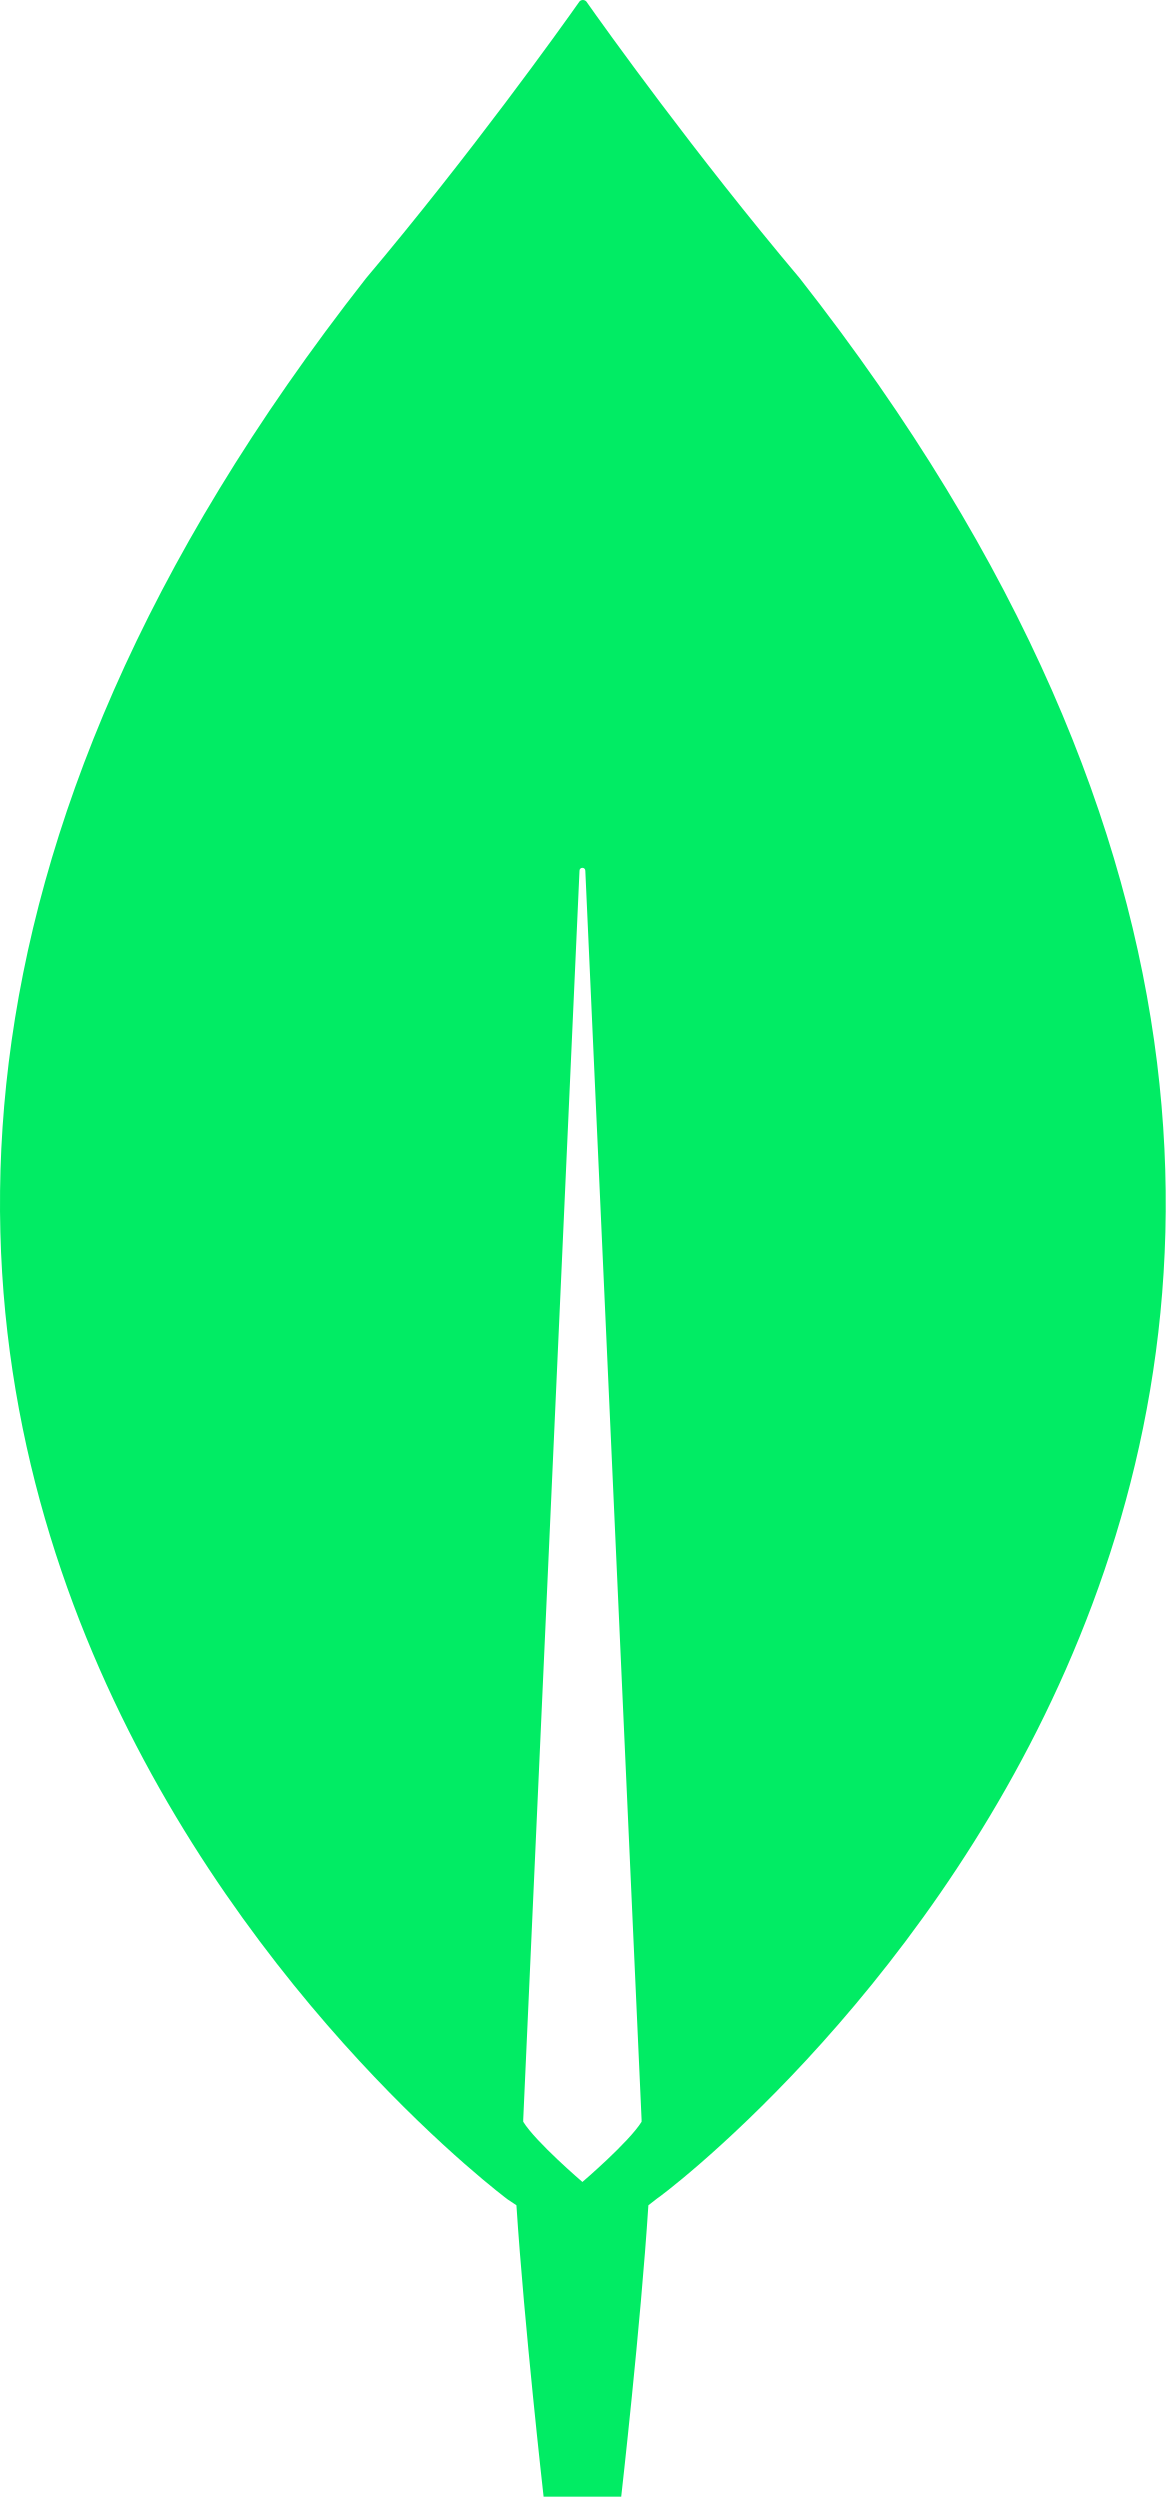
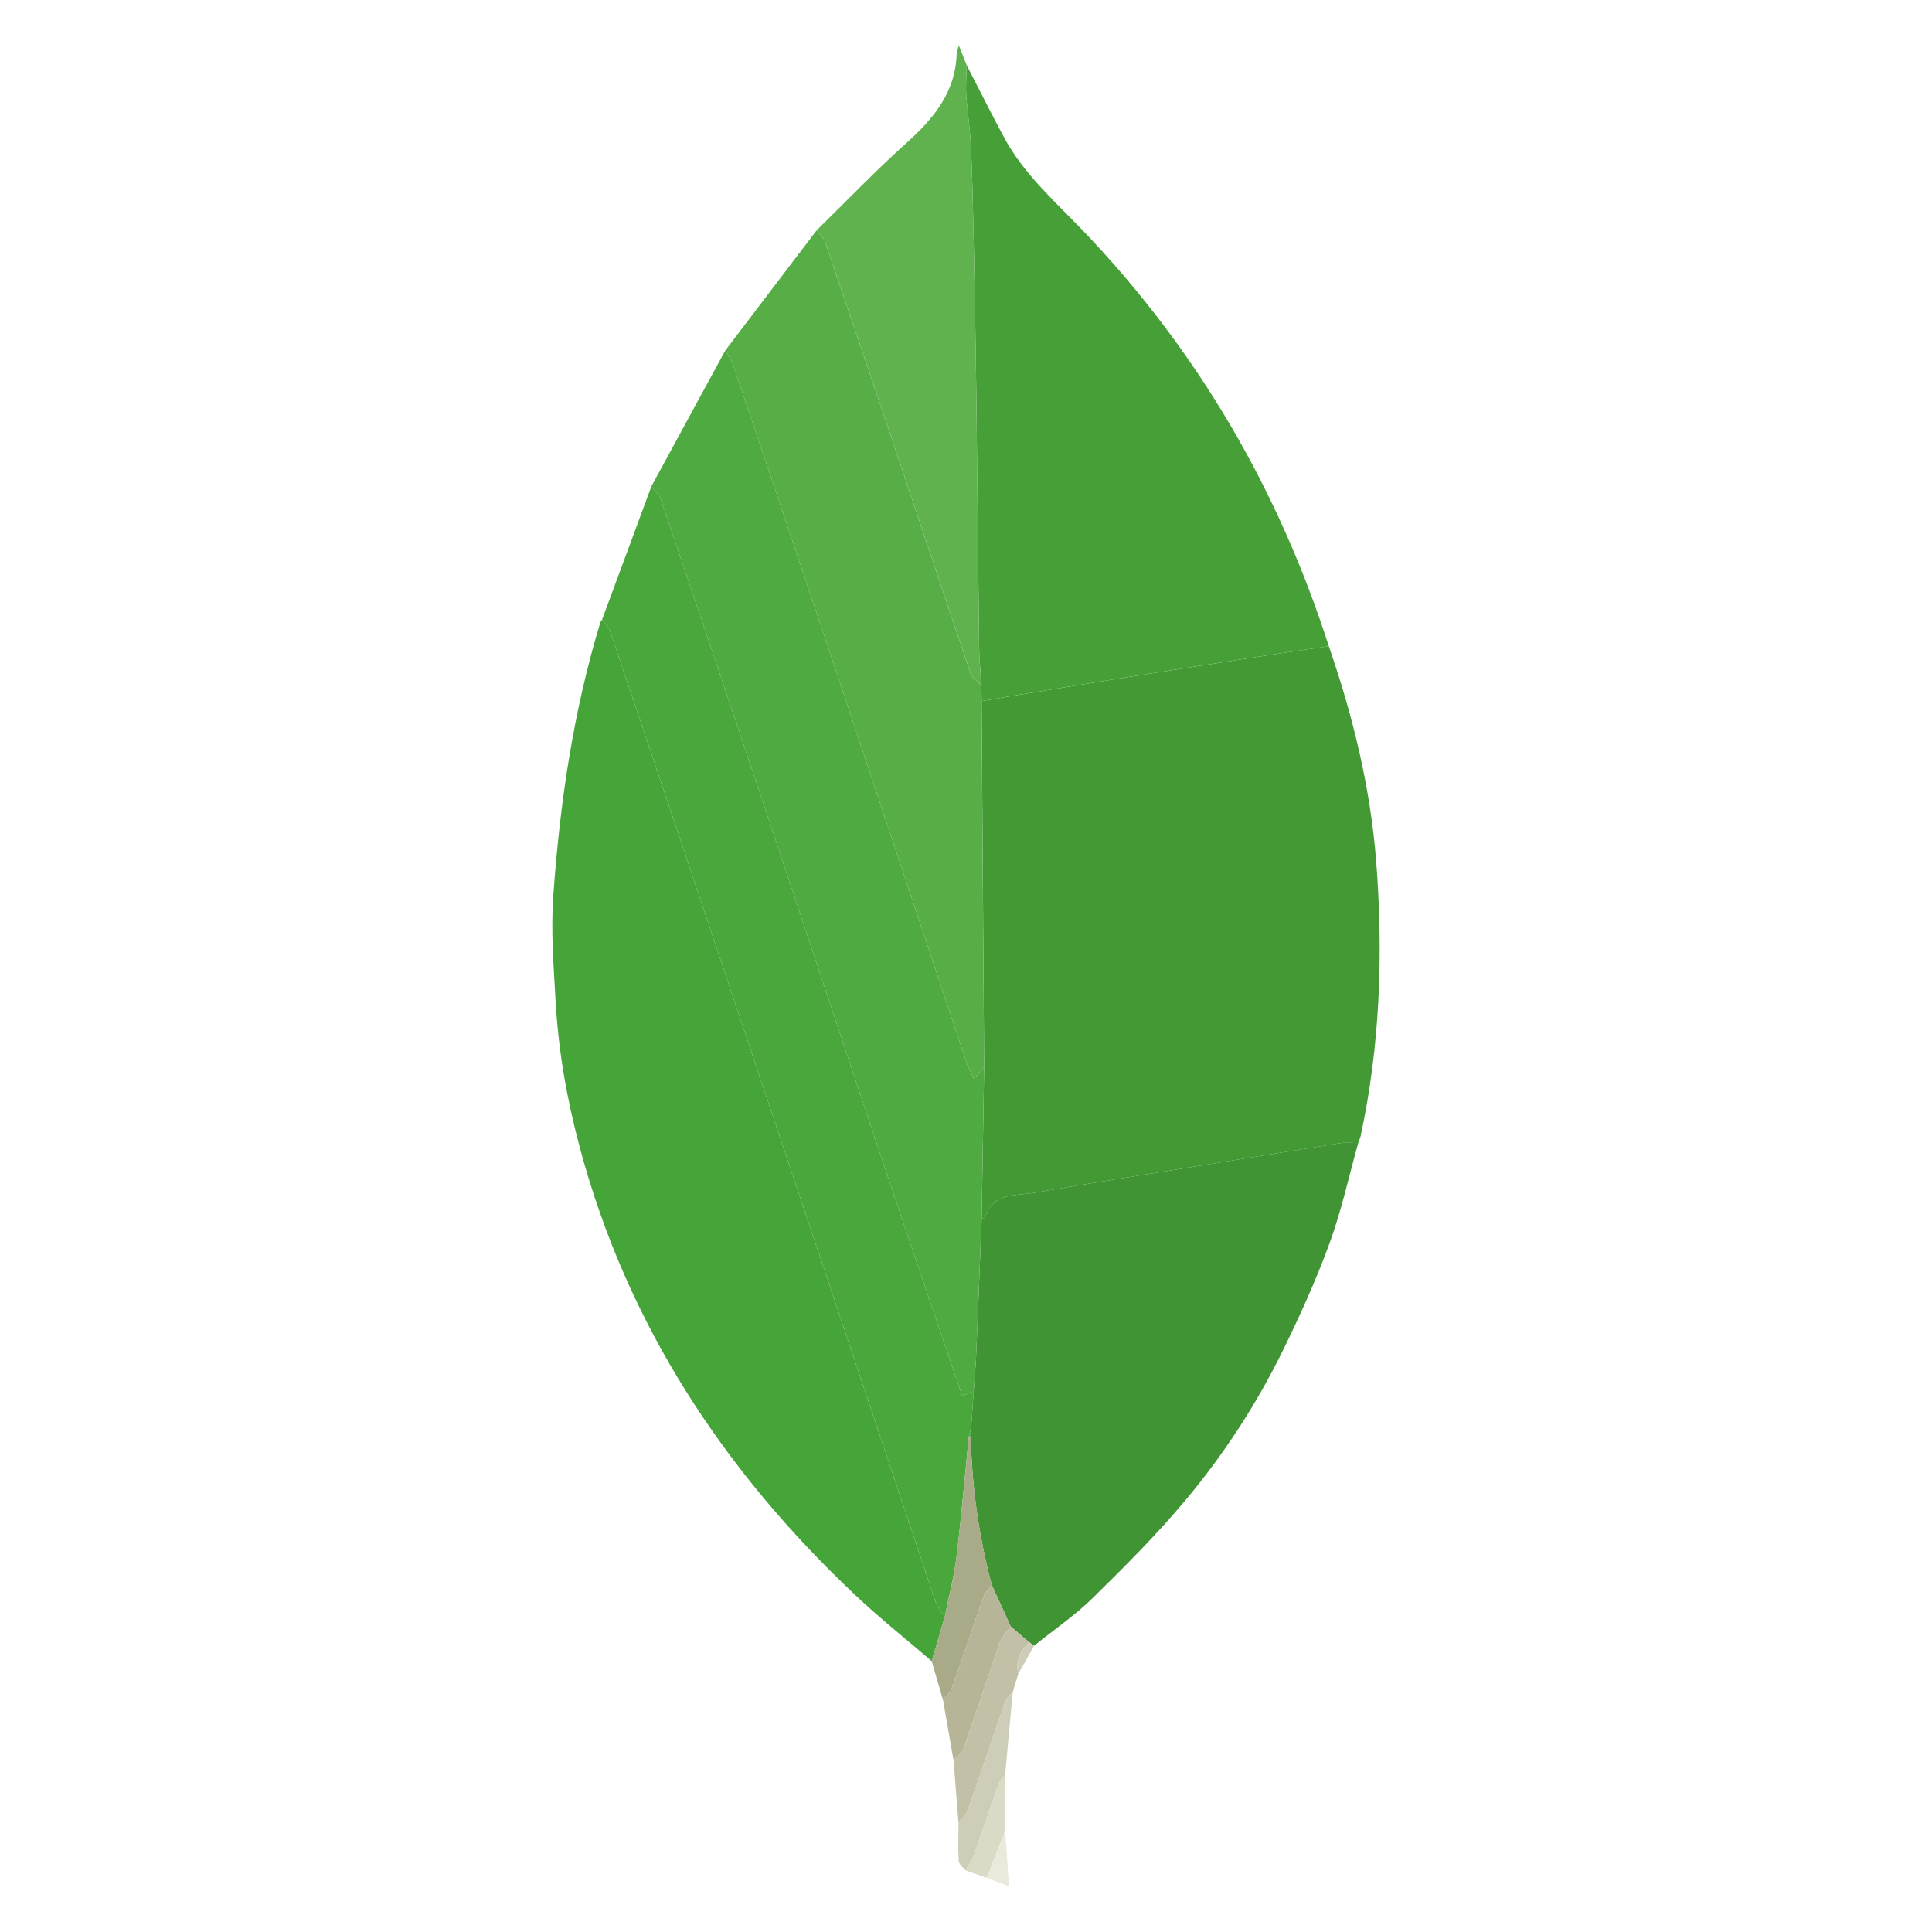
- <svg xmlns="http://www.w3.org/2000/svg" viewBox="0 0 256 549" width="256" height="549" preserveAspectRatio="xMidYMid">
-   <path fill="#01EC64" d="M175.622 61.108C152.612 33.807 132.797 6.078 128.749.32a1.03 1.03 0 0 0-1.492 0c-4.048 5.759-23.863 33.487-46.874 60.788-197.507 251.896 31.108 421.89 31.108 421.89l1.917 1.28c1.704 26.234 5.966 63.988 5.966 63.988h17.045s4.26-37.54 5.965-63.987l1.918-1.494c.213.214 228.828-169.78 31.32-421.677Zm-47.726 418.05s-10.227-8.744-12.997-13.222v-.428l12.358-274.292c0-.853 1.279-.853 1.279 0l12.357 274.292v.428c-2.77 4.478-12.997 13.223-12.997 13.223Z" />
+ <svg xmlns="http://www.w3.org/2000/svg" viewBox="0 0 128 128">
+   <path fill-rule="evenodd" clip-rule="evenodd" fill="#439934" d="M88.038 42.812c1.605 4.643 2.761 9.383 3.141 14.296.472 6.095.256 12.147-1.029 18.142-.035.165-.109.32-.164.48-.403.001-.814-.049-1.208.012-3.329.523-6.655 1.065-9.981 1.604-3.438.557-6.881 1.092-10.313 1.687-1.216.21-2.721-.041-3.212 1.641-.014.046-.154.054-.235.08l.166-10.051-.169-24.252 1.602-.275c2.62-.429 5.24-.864 7.862-1.281 3.129-.497 6.261-.98 9.392-1.465 1.381-.215 2.764-.412 4.148-.618z" />
+   <path fill-rule="evenodd" clip-rule="evenodd" fill="#45A538" d="M61.729 110.054c-1.69-1.453-3.439-2.842-5.059-4.37-8.717-8.222-15.093-17.899-18.233-29.566-.865-3.211-1.442-6.474-1.627-9.792-.13-2.322-.318-4.665-.154-6.975.437-6.144 1.325-12.229 3.127-18.147l.099-.138c.175.233.427.439.516.702 1.759 5.18 3.505 10.364 5.242 15.551 5.458 16.3 10.909 32.604 16.376 48.9.107.318.384.579.583.866l-.87 2.969z" />
+   <path fill-rule="evenodd" clip-rule="evenodd" fill="#46A037" d="M88.038 42.812c-1.384.206-2.768.403-4.149.616-3.131.485-6.263.968-9.392 1.465-2.622.417-5.242.852-7.862 1.281l-1.602.275-.012-1.045c-.053-.859-.144-1.717-.154-2.576-.069-5.478-.112-10.956-.18-16.434-.042-3.429-.105-6.857-.175-10.285-.043-2.13-.089-4.261-.185-6.388-.052-1.143-.236-2.28-.311-3.423-.042-.657.016-1.319.029-1.979.817 1.583 1.616 3.178 2.456 4.749 1.327 2.484 3.441 4.314 5.344 6.311 7.523 7.892 12.864 17.068 16.193 27.433z" />
+   <path fill-rule="evenodd" clip-rule="evenodd" fill="#409433" d="M65.036 80.753c.081-.026.222-.034.235-.08.491-1.682 1.996-1.431 3.212-1.641 3.432-.594 6.875-1.13 10.313-1.687 3.326-.539 6.652-1.081 9.981-1.604.394-.062.805-.011 1.208-.012-.622 2.22-1.112 4.488-1.901 6.647-.896 2.449-1.98 4.839-3.131 7.182a49.142 49.142 0 01-6.353 9.763c-1.919 2.308-4.058 4.441-6.202 6.548-1.185 1.165-2.582 2.114-3.882 3.161l-.337-.23-1.214-1.038-1.256-2.753a41.402 41.402 0 01-1.394-9.838l.023-.561.171-2.426c.057-.828.133-1.655.168-2.485.129-2.982.241-5.964.359-8.946z" />
+   <path fill-rule="evenodd" clip-rule="evenodd" fill="#4FAA41" d="M65.036 80.753c-.118 2.982-.23 5.964-.357 8.947-.035.83-.111 1.657-.168 2.485l-.765.289c-1.699-5.002-3.399-9.951-5.062-14.913-2.75-8.209-5.467-16.431-8.213-24.642a4498.887 4498.887 0 00-6.7-19.867c-.105-.31-.407-.552-.617-.826l4.896-9.002c.168.292.39.565.496.879a6167.476 6167.476 0 016.768 20.118c2.916 8.73 5.814 17.467 8.728 26.198.116.349.308.671.491 1.062l.67-.78-.167 10.052z" />
+   <path fill-rule="evenodd" clip-rule="evenodd" fill="#4AA73C" d="M43.155 32.227c.21.274.511.516.617.826a4498.887 4498.887 0 016.7 19.867c2.746 8.211 5.463 16.433 8.213 24.642 1.662 4.961 3.362 9.911 5.062 14.913l.765-.289-.171 2.426-.155.559c-.266 2.656-.49 5.318-.814 7.968-.163 1.328-.509 2.632-.772 3.947-.198-.287-.476-.548-.583-.866-5.467-16.297-10.918-32.6-16.376-48.9a3888.972 3888.972 0 00-5.242-15.551c-.089-.263-.34-.469-.516-.702l3.272-8.84z" />
+   <path fill-rule="evenodd" clip-rule="evenodd" fill="#57AE47" d="M65.202 70.702l-.67.78c-.183-.391-.375-.714-.491-1.062-2.913-8.731-5.812-17.468-8.728-26.198a6167.476 6167.476 0 00-6.768-20.118c-.105-.314-.327-.588-.496-.879l6.055-7.965c.191.255.463.482.562.769 1.681 4.921 3.347 9.848 5.003 14.778 1.547 4.604 3.071 9.215 4.636 13.813.105.308.47.526.714.786l.012 1.045c.058 8.082.115 16.167.171 24.251z" />
+   <path fill-rule="evenodd" clip-rule="evenodd" fill="#60B24F" d="M65.021 45.404c-.244-.26-.609-.478-.714-.786-1.565-4.598-3.089-9.209-4.636-13.813-1.656-4.93-3.322-9.856-5.003-14.778-.099-.287-.371-.514-.562-.769 1.969-1.928 3.877-3.925 5.925-5.764 1.821-1.634 3.285-3.386 3.352-5.968.003-.107.059-.214.145-.514l.519 1.306c-.013.661-.072 1.322-.029 1.979.075 1.143.259 2.28.311 3.423.096 2.127.142 4.258.185 6.388.069 3.428.132 6.856.175 10.285.067 5.478.111 10.956.18 16.434.008.861.098 1.718.152 2.577z" />
+   <path fill-rule="evenodd" clip-rule="evenodd" fill="#A9AA88" d="M62.598 107.085c.263-1.315.609-2.62.772-3.947.325-2.649.548-5.312.814-7.968l.066-.01.066.011a41.402 41.402 0 001.394 9.838c-.176.232-.425.439-.518.701-.727 2.05-1.412 4.116-2.143 6.166-.1.28-.378.498-.574.744l-.747-2.566.87-2.969z" />
+   <path fill-rule="evenodd" clip-rule="evenodd" fill="#B6B598" d="M62.476 112.621c.196-.246.475-.464.574-.744.731-2.05 1.417-4.115 2.143-6.166.093-.262.341-.469.518-.701l1.255 2.754c-.248.352-.59.669-.728 1.061l-2.404 7.059c-.099.283-.437.483-.663.722l-.695-3.985z" />
+   <path fill-rule="evenodd" clip-rule="evenodd" fill="#C2C1A7" d="M63.171 116.605c.227-.238.564-.439.663-.722l2.404-7.059c.137-.391.48-.709.728-1.061l1.215 1.037c-.587.58-.913 1.25-.717 2.097l-.369 1.208c-.168.207-.411.387-.494.624-.839 2.403-1.64 4.819-2.485 7.222-.107.305-.404.544-.614.812-.109-1.387-.22-2.771-.331-4.158z" />
+   <path fill-rule="evenodd" clip-rule="evenodd" fill="#CECDB7" d="M63.503 120.763c.209-.269.506-.508.614-.812.845-2.402 1.646-4.818 2.485-7.222.083-.236.325-.417.494-.624l-.509 5.545c-.136.157-.333.294-.398.477-.575 1.614-1.117 3.24-1.694 4.854-.119.333-.347.627-.525.938-.158-.207-.441-.407-.454-.623-.051-.841-.016-1.688-.013-2.533z" />
+   <path fill-rule="evenodd" clip-rule="evenodd" fill="#DBDAC7" d="M63.969 123.919c.178-.312.406-.606.525-.938.578-1.613 1.119-3.239 1.694-4.854.065-.183.263-.319.398-.477l.012 3.64-1.218 3.124-1.411-.495z" />
+   <path fill-rule="evenodd" clip-rule="evenodd" fill="#EBE9DC" d="M65.38 124.415l1.218-3.124.251 3.696-1.469-.572z" />
+   <path fill-rule="evenodd" clip-rule="evenodd" fill="#CECDB7" d="M67.464 110.898c-.196-.847.129-1.518.717-2.097l.337.23-1.054 1.867z" />
+   <path fill-rule="evenodd" clip-rule="evenodd" fill="#4FAA41" d="M64.316 95.172l-.066-.011-.066.01.155-.559-.023.56z" />
</svg>
